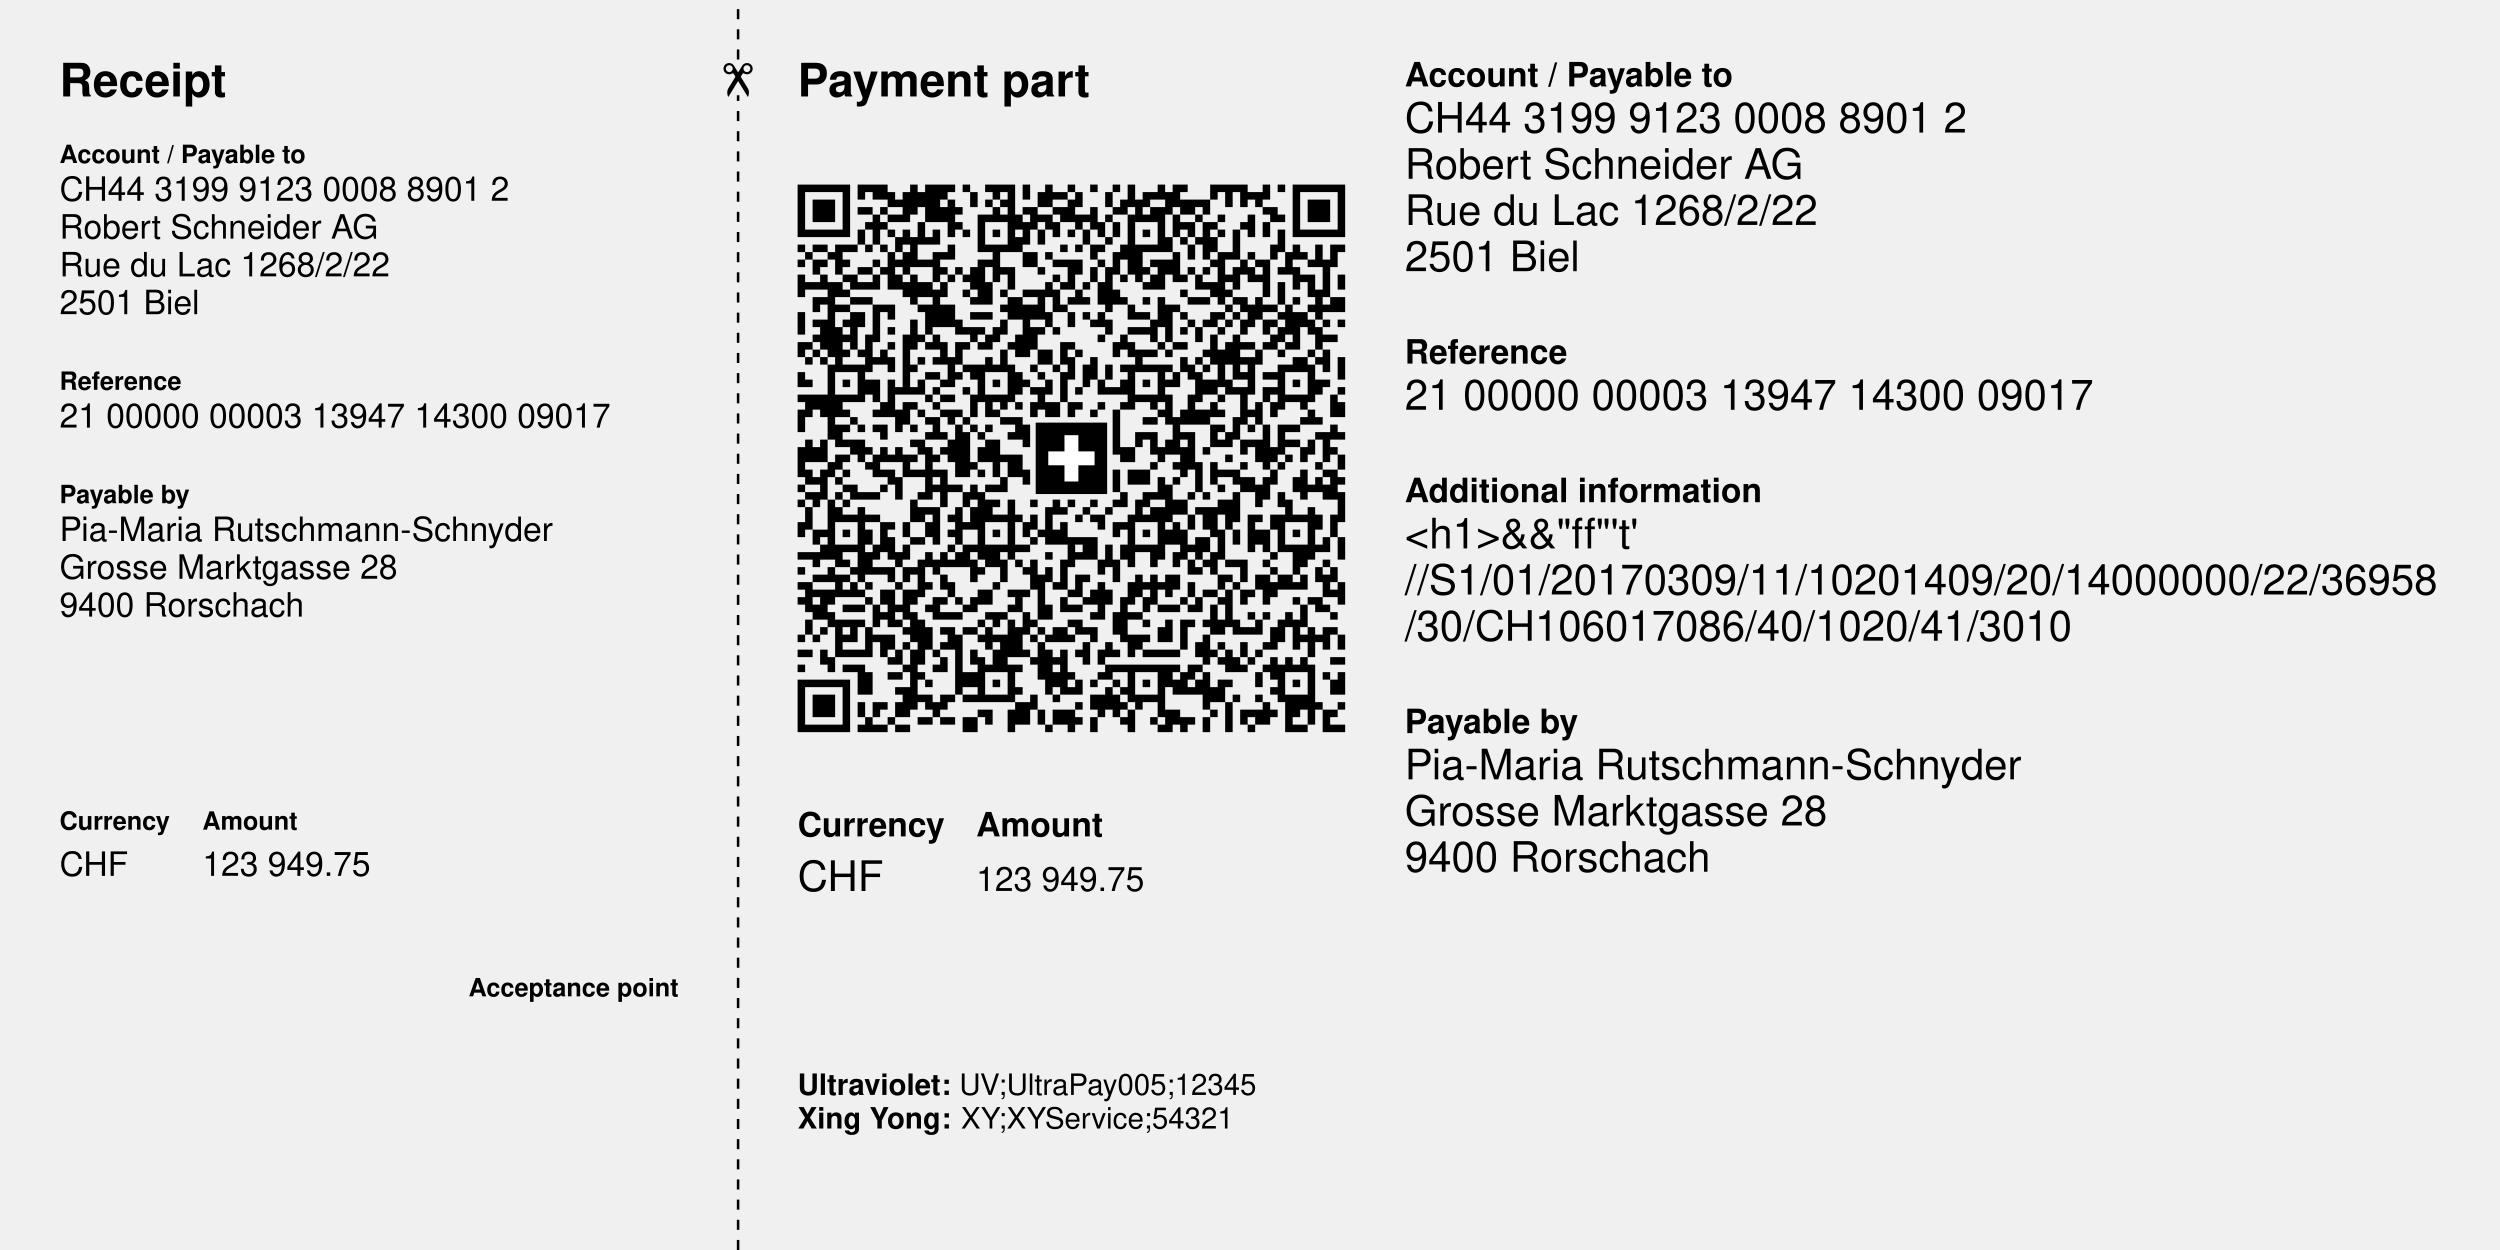
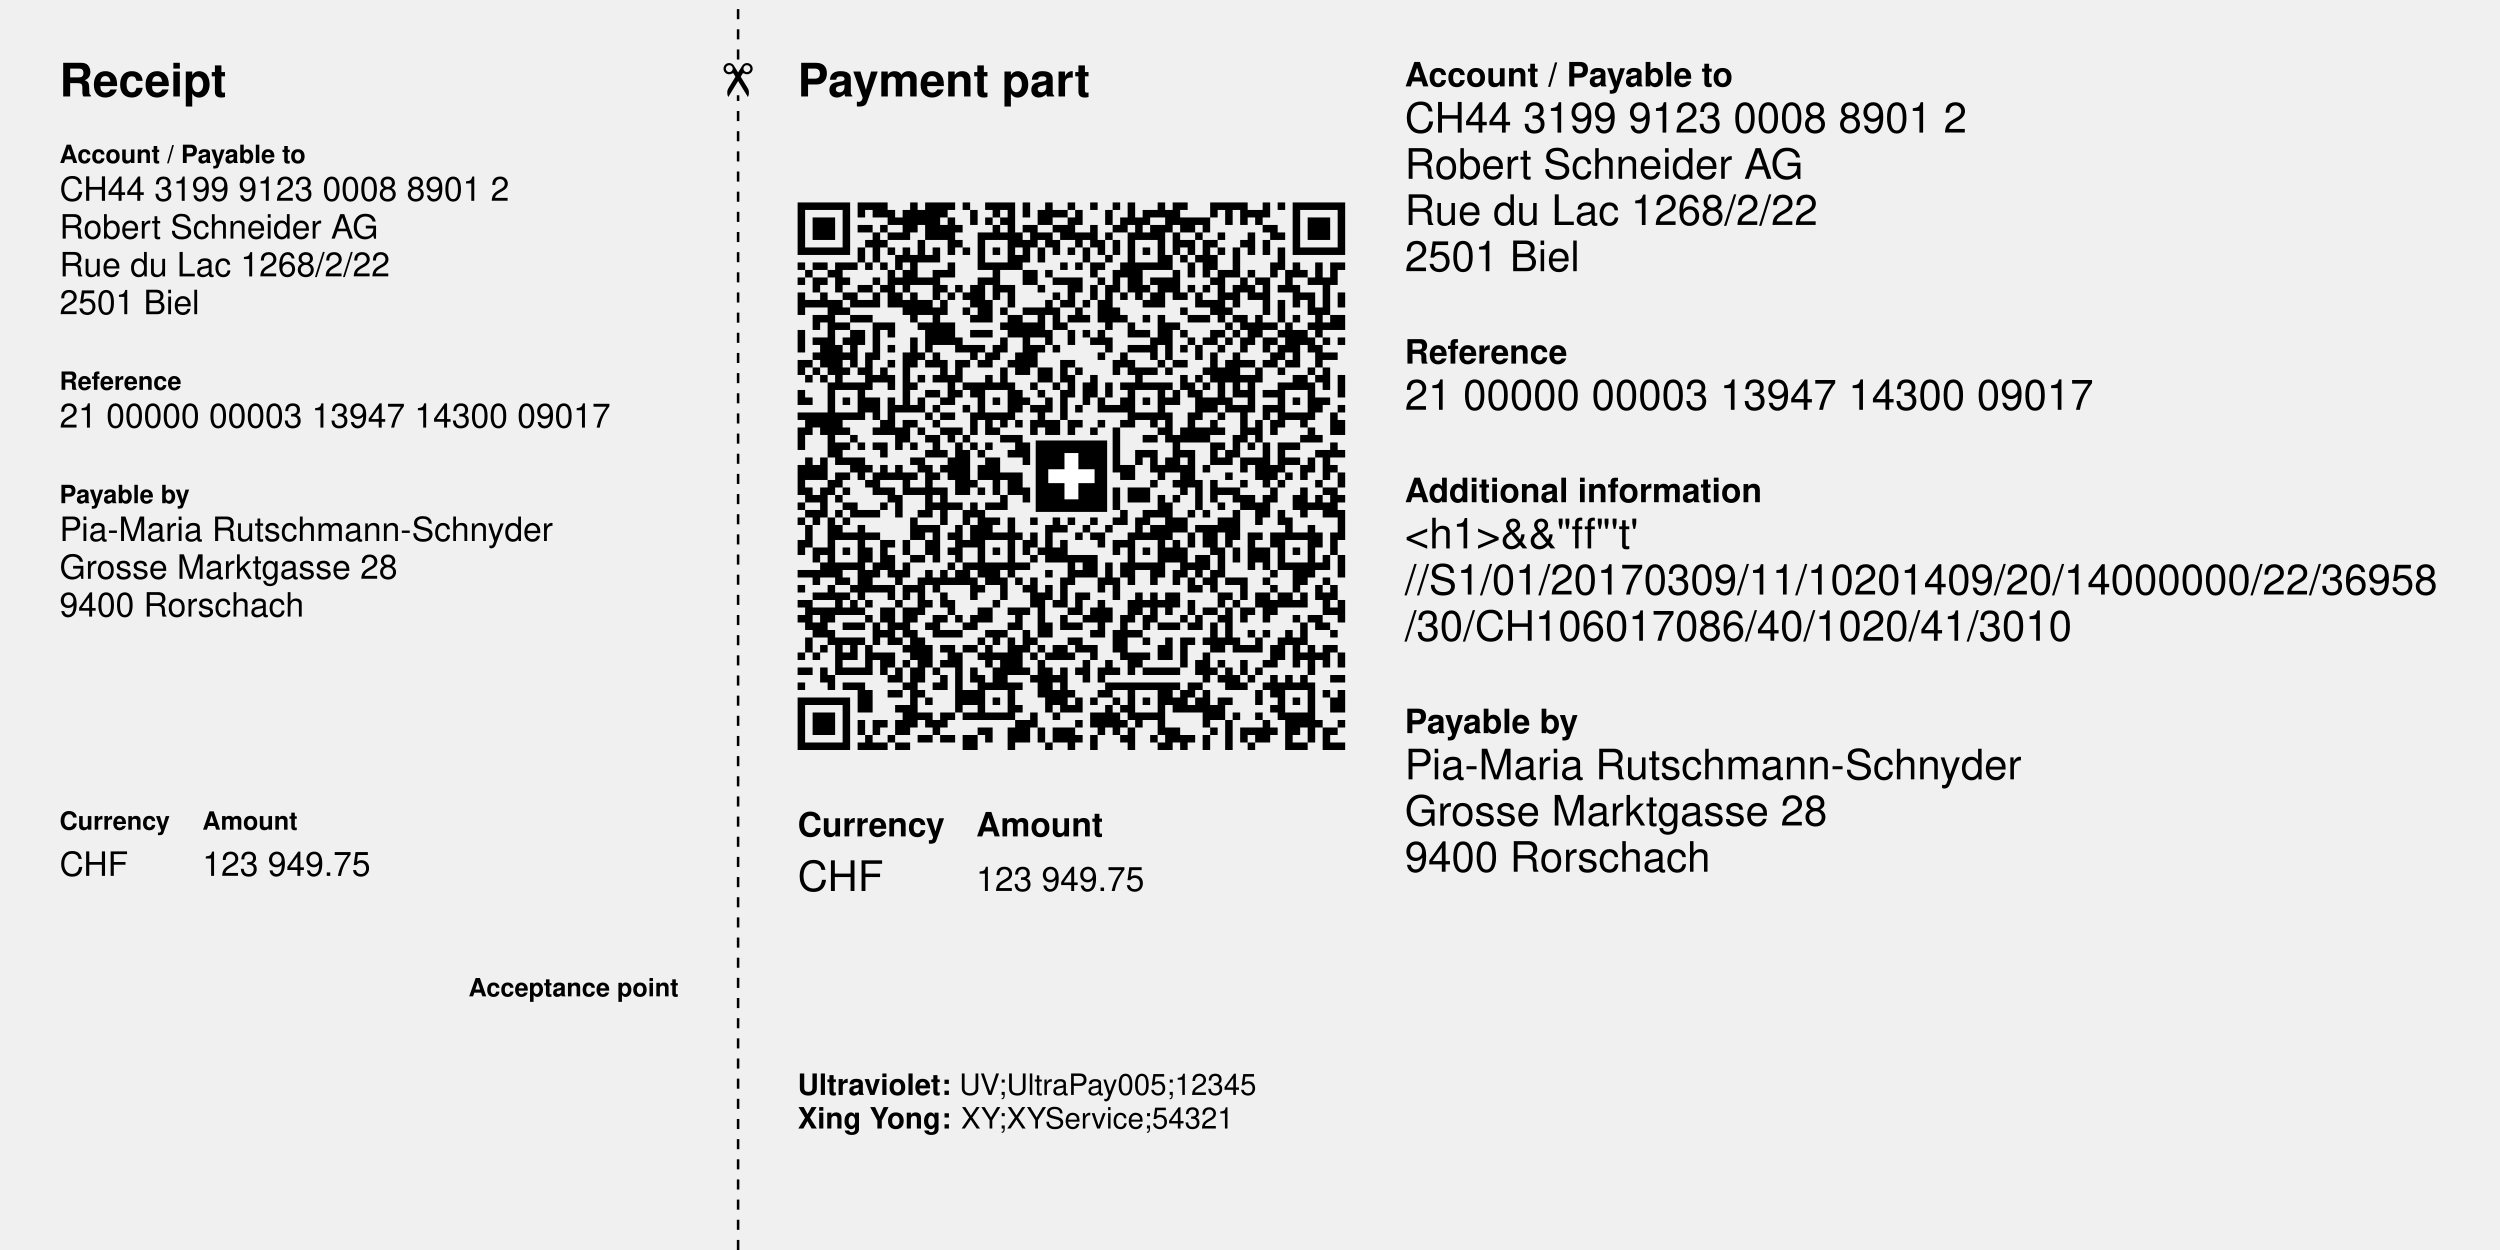
<svg xmlns="http://www.w3.org/2000/svg" width="210mm" height="105mm" version="1.1" viewBox="0 0 595.276 297.638">
  <g font-family="Helvetica,Arial,&quot;Liberation Sans&quot;" transform="translate(0 297.638)">
    <g transform="translate(189.921 0)">
      <text x="0" y="-274.665" font-size="11" font-weight="bold">Payment part</text>
    </g>
-     <g transform="translate(189.921 -123.307) scale(1.786)">
+     <g transform="translate(189.921 -119.055) scale(1.786)">
      <path d="M0,-73h7v1h-7zm8,0h4v1h-4zm7,0h1v4h-1zm2,0h2v5h-2zm2,0h2v1h-2zm3,0h1v1h-1z m3,0h4v1h-4zm5,0h1v2h-1zm3,0h1v3h-1zm3,0h1v1h-1zm3,0h1v1h-1zm3,0h1v1h-1z m2,0h1v3h-1zm4,0h1v2h-1zm2,0h1v3h-1zm1,0h1v1h-1zm4,0h5v1h-5zm7,0h1v2h-1z m2,0h1v1h-1zm2,0h7v1h-7zm-66,1h1v6h-1zm6,0h1v6h-1zm2,0h1v1h-1zm2,0h3v1h-3z m4,0h1v4h-1zm2,0h1v2h-1zm3,0h1v1h-1zm4,0h1v2h-1zm3,0h1v1h-1zm2,0h1v8h-1z m4,0h1v2h-1zm2,0h2v1h-2zm3,0h1v2h-1zm4,0h1v2h-1zm5,0h2v1h-2zm3,0h1v3h-1z m6,0h1v1h-1zm2,0h1v2h-1zm2,0h3v1h-3zm7,0h1v6h-1zm6,0h1v6h-1zm-70,1h3v3h-3z m10,0h2v1h-2zm8,0h1v5h-1zm5,0h1v1h-1zm2,0h1v1h-1zm9,0h1v3h-1zm7,0h1v2h-1z m2,0h1v3h-1zm1,0h1v1h-1zm5,0h4v1h-4zm8,0h1v1h-1zm2,0h1v1h-1zm7,0h3v3h-3z m-60,1h2v1h-2zm3,0h1v1h-1zm8,0h1v2h-1zm2,0h1v1h-1zm5,0h1v2h-1zm4,0h2v1h-2z m4,0h2v1h-2zm5,0h1v3h-1zm3,0h1v1h-1zm5,0h2v2h-2zm4,0h2v1h-2zm3,0h1v1h-1z m8,0h2v1h-2zm-52,1h1v4h-1zm2,0h2v1h-2zm12,0h1v5h-1zm1,0h1v1h-1zm2,0h1v1h-1z m2,0h1v2h-1zm2,0h3v1h-3zm4,0h1v1h-1zm2,0h2v1h-2zm4,0h1v1h-1zm3,0h1v8h-1z m2,0h1v1h-1zm4,0h1v3h-1zm3,0h1v1h-1zm3,0h1v1h-1zm4,0h1v3h-1zm3,0h2v1h-2z m-54,1h1v1h-1zm2,0h1v1h-1zm5,0h1v3h-1zm5,0h1v1h-1zm9,0h1v3h-1zm1,0h1v1h-1z m2,0h2v1h-2zm4,0h1v1h-1zm3,0h1v2h-1zm2,0h1v2h-1zm6,0h1v4h-1zm3,0h2v1h-2z m3,0h1v5h-1zm1,0h1v1h-1zm4,0h1v1h-1zm3,0h1v2h-1zm-61,1h5v1h-5zm7,0h1v2h-1z m4,0h1v1h-1zm2,0h1v2h-1zm4,0h1v2h-1zm4,0h1v1h-1zm4,0h1v1h-1zm6,0h1v2h-1z m2,0h1v1h-1zm2,0h1v1h-1zm2,0h1v2h-1zm8,0h1v1h-1zm6,0h1v1h-1zm4,0h1v1h-1z m2,0h1v4h-1zm6,0h1v3h-1zm3,0h5v1h-5zm-54,1h1v2h-1zm2,0h1v4h-1zm2,0h1v1h-1z m12,0h1v2h-1zm12,0h1v1h-1zm8,0h1v2h-1zm2,0h1v1h-1zm2,0h1v1h-1zm2,0h1v2h-1z m-55,1h1v1h-1zm2,0h2v1h-2zm3,0h1v4h-1zm1,0h2v1h-2zm3,0h1v1h-1zm2,0h1v1h-1z m9,0h1v2h-1zm5,0h3v1h-3zm10,0h1v1h-1zm2,0h1v1h-1zm2,0h2v1h-2zm4,0h1v2h-1z m2,0h1v5h-1zm1,0h2v1h-2zm6,0h1v2h-1zm11,0h1v2h-1zm3,0h1v2h-1zm3,0h1v3h-1z m2,0h1v3h-1zm1,0h1v1h-1zm-71,1h1v1h-1zm3,0h1v1h-1zm8,0h1v5h-1zm2,0h1v3h-1z m4,0h1v4h-1zm1,0h1v1h-1zm7,0h1v4h-1zm4,0h2v2h-2zm3,0h1v1h-1zm6,0h1v1h-1z m3,0h1v3h-1zm8,0h1v4h-1zm6,0h1v7h-1zm1,0h1v1h-1zm3,0h1v1h-1zm5,0h1v3h-1z m2,0h1v1h-1zm-67,1h1v1h-1zm2,0h2v1h-2zm4,0h1v1h-1zm4,0h1v1h-1zm3,0h1v1h-1z m3,0h2v1h-2zm8,0h1v6h-1zm1,0h1v1h-1zm9,0h4v1h-4zm6,0h1v1h-1zm7,0h3v1h-3z m8,0h1v1h-1zm4,0h1v2h-1zm2,0h2v1h-2zm7,0h1v1h-1zm2,0h1v5h-1zm-68,1h1v1h-1z m6,0h2v1h-2zm3,0h1v1h-1zm8,0h1v1h-1zm2,0h1v1h-1zm2,0h1v3h-1zm4,0h2v1h-2z m5,0h1v1h-1zm4,0h1v3h-1zm1,0h1v1h-1zm2,0h1v2h-1zm2,0h1v6h-1zm5,0h1v1h-1z m2,0h1v3h-1zm1,0h1v1h-1zm3,0h1v1h-1zm2,0h1v1h-1zm4,0h1v3h-1zm2,0h1v2h-1z m2,0h1v4h-1zm2,0h1v1h-1zm2,0h1v3h-1zm-66,1h1v3h-1zm3,0h1v2h-1zm3,0h2v1h-2z m4,0h1v2h-1zm3,0h1v2h-1zm2,0h1v4h-1zm5,0h1v1h-1zm2,0h1v1h-1zm6,0h1v2h-1z m6,0h1v1h-1zm9,0h1v1h-1zm4,0h1v2h-1zm4,0h1v1h-1zm2,0h1v2h-1zm4,0h1v1h-1z m4,0h1v1h-1zm6,0h2v1h-2zm5,0h1v2h-1zm-71,1h2v1h-2zm3,0h1v10h-1zm1,0h1v2h-1z m2,0h3v1h-3zm7,0h1v2h-1zm2,0h2v2h-2zm3,0h1v2h-1zm6,0h1v3h-1zm8,0h1v2h-1z m2,0h1v1h-1zm3,0h1v1h-1zm2,0h1v3h-1zm6,0h1v1h-1zm8,0h2v1h-2zm10,0h1v3h-1z m4,0h1v2h-1zm-62,1h1v1h-1zm12,0h1v5h-1zm4,0h1v1h-1zm5,0h1v1h-1zm3,0h3v1h-3z m4,0h1v3h-1zm3,0h1v2h-1zm5,0h1v2h-1zm9,0h1v1h-1zm4,0h1v1h-1zm2,0h1v1h-1z m12,0h1v4h-1zm-67,1h2v1h-2zm5,0h3v1h-3zm16,0h1v1h-1zm5,0h2v3h-2zm4,0h1v3h-1z m4,0h1v1h-1zm2,0h1v1h-1zm5,0h1v1h-1zm3,0h1v1h-1zm2,0h1v4h-1zm4,0h3v1h-3z m6,0h2v1h-2zm3,0h1v3h-1zm5,0h1v1h-1zm5,0h2v2h-2zm-69,1h1v1h-1zm3,0h2v1h-2z m5,0h1v5h-1zm1,0h2v1h-2zm5,0h2v1h-2zm3,0h2v3h-2zm8,0h1v1h-1zm3,0h1v7h-1z m1,0h1v2h-1zm4,0h1v1h-1zm9,0h1v2h-1zm5,0h1v5h-1zm1,0h1v1h-1zm7,0h1v1h-1z m2,0h2v1h-2zm3,0h2v1h-2zm3,0h1v4h-1zm3,0h1v1h-1zm2,0h1v1h-1zm-70,1h1v3h-1z m7,0h1v5h-1zm1,0h1v2h-1zm4,0h1v1h-1zm5,0h1v3h-1zm6,0h3v1h-3zm10,0h1v2h-1z m3,0h1v2h-1zm2,0h1v1h-1zm2,0h1v2h-1zm5,0h2v1h-2zm6,0h1v1h-1zm4,0h2v1h-2z m3,0h1v1h-1zm2,0h1v2h-1zm4,0h1v1h-1zm2,0h1v5h-1zm1,0h1v2h-1zm-65,1h2v1h-2z m4,0h1v1h-1zm9,0h1v4h-1zm6,0h1v2h-1zm6,0h1v2h-1zm12,0h1v1h-1zm2,0h1v2h-1z m6,0h1v3h-1zm5,0h1v1h-1zm2,0h2v1h-2zm3,0h1v1h-1zm2,0h1v2h-1zm3,0h2v1h-2z m6,0h1v2h-1zm2,0h1v1h-1zm2,0h1v1h-1zm-69,1h1v3h-1zm2,0h1v6h-1zm7,0h1v1h-1z m10,0h3v1h-3zm4,0h1v2h-1zm5,0h1v3h-1zm1,0h1v1h-1zm2,0h1v1h-1zm10,0h3v1h-3z m7,0h1v1h-1zm2,0h1v2h-1zm3,0h1v1h-1zm6,0h1v1h-1zm2,0h1v2h-1zm5,0h1v3h-1z m-67,1h1v1h-1zm4,0h1v1h-1zm3,0h1v5h-1zm5,0h1v8h-1zm2,0h1v1h-1zm2,0h1v2h-1z m5,0h1v1h-1zm2,0h1v2h-1zm4,0h1v3h-1zm11,0h1v1h-1zm3,0h1v2h-1zm12,0h1v4h-1z m3,0h1v6h-1zm5,0h1v2h-1zm7,0h2v1h-2zm-70,1h2v1h-2zm12,0h1v1h-1zm5,0h1v1h-1z m2,0h1v3h-1zm2,0h1v3h-1zm1,0h1v1h-1zm2,0h1v1h-1zm4,0h1v1h-1zm7,0h1v3h-1z m1,0h1v1h-1zm6,0h1v2h-1zm2,0h1v2h-1zm4,0h1v1h-1zm2,0h2v1h-2zm7,0h1v3h-1z m2,0h2v1h-2zm3,0h1v1h-1zm3,0h1v1h-1zm-65,1h1v1h-1zm2,0h1v1h-1zm4,0h1v1h-1z m2,0h1v1h-1zm3,0h1v2h-1zm16,0h1v3h-1zm5,0h2v2h-2zm5,0h1v1h-1zm8,0h3v1h-3z m4,0h1v1h-1zm5,0h1v1h-1zm2,0h1v5h-1zm5,0h1v2h-1zm3,0h1v1h-1zm4,0h1v1h-1z m2,0h1v3h-1zm-69,1h1v1h-1zm2,0h1v1h-1zm7,0h1v1h-1zm2,0h1v2h-1zm4,0h1v1h-1z m2,0h1v1h-1zm2,0h1v4h-1zm5,0h1v2h-1zm11,0h1v3h-1zm3,0h1v3h-1zm6,0h1v2h-1z m6,0h1v2h-1zm2,0h1v1h-1zm6,0h2v1h-2zm7,0h2v2h-2zm3,0h1v1h-1zm3,0h1v3h-1z m-68,1h1v10h-1zm2,0h3v1h-3zm9,0h1v1h-1zm7,0h3v1h-3zm4,0h1v1h-1zm2,0h1v5h-1z m3,0h1v1h-1zm3,0h1v1h-1zm4,0h1v3h-1zm3,0h1v2h-1zm2,0h2v1h-2zm3,0h4v1h-4z m6,0h1v2h-1zm2,0h1v1h-1zm6,0h1v4h-1zm4,0h1v6h-1zm1,0h1v1h-1zm3,0h1v5h-1z m-68,1h1v2h-1zm8,0h1v4h-1zm9,0h2v1h-2zm4,0h1v1h-1zm2,0h2v1h-2zm6,0h1v3h-1z m3,0h1v1h-1zm3,0h1v4h-1zm9,0h1v5h-1zm4,0h1v4h-1zm2,0h1v2h-1zm3,0h1v4h-1z m6,0h1v1h-1zm3,0h2v1h-2zm-61,1h1v1h-1zm5,0h1v1h-1zm3,0h2v2h-2zm3,0h1v5h-1z m4,0h1v2h-1zm3,0h1v1h-1zm5,0h1v3h-1zm2,0h1v1h-1zm4,0h1v1h-1zm3,0h1v2h-1z m7,0h1v2h-1zm3,0h1v2h-1zm3,0h1v1h-1zm3,0h1v1h-1zm5,0h2v2h-2zm3,0h1v2h-1z m9,0h1v1h-1zm3,0h2v1h-2zm-56,1h1v1h-1zm2,0h1v1h-1zm3,0h1v1h-1zm4,0h1v1h-1z m9,0h2v1h-2zm6,0h1v1h-1zm4,0h2v1h-2zm17,0h2v1h-2zm4,0h2v1h-2zm7,0h1v1h-1z m3,0h1v1h-1zm-72,1h4v1h-4zm5,0h3v1h-3zm5,0h1v1h-1zm7,0h1v1h-1zm2,0h2v1h-2z m4,0h1v3h-1zm2,0h3v1h-3zm7,0h1v2h-1zm13,0h3v1h-3zm4,0h1v4h-1zm3,0h1v4h-1z m4,0h1v1h-1zm3,0h1v4h-1zm3,0h1v1h-1zm3,0h3v1h-3zm6,0h1v3h-1zm-70,1h3v1h-3z m4,0h1v2h-1zm6,0h1v2h-1zm3,0h1v3h-1zm1,0h1v1h-1zm3,0h1v1h-1zm7,0h1v2h-1z m2,0h1v1h-1zm2,0h1v1h-1zm2,0h1v2h-1zm2,0h2v2h-2zm3,0h2v1h-2zm4,0h1v1h-1z m3,0h1v1h-1zm4,0h1v1h-1zm8,0h1v2h-1zm6,0h1v3h-1zm2,0h1v2h-1zm4,0h1v1h-1z m5,0h1v2h-1zm-72,1h1v3h-1zm1,0h1v1h-1zm2,0h1v1h-1zm3,0h1v1h-1zm4,0h1v1h-1z m3,0h1v3h-1zm3,0h1v1h-1zm3,0h3v1h-3zm7,0h1v1h-1zm10,0h1v1h-1zm3,0h1v1h-1z m3,0h1v6h-1zm6,0h1v1h-1zm3,0h1v2h-1zm2,0h2v2h-2zm3,0h1v1h-1zm4,0h1v1h-1z m8,0h1v2h-1zm-61,1h1v1h-1zm10,0h2v1h-2zm3,0h1v1h-1zm2,0h1v1h-1zm5,0h3v1h-3z m19,0h2v1h-2zm4,0h1v5h-1zm8,0h1v3h-1zm9,0h1v1h-1zm2,0h1v1h-1zm-64,1h1v3h-1z m1,0h1v1h-1zm2,0h1v1h-1zm2,0h2v1h-2zm5,0h1v1h-1zm3,0h1v2h-1zm3,0h1v7h-1z m2,0h1v1h-1zm2,0h1v1h-1zm4,0h2v2h-2zm26,0h1v3h-1zm1,0h1v1h-1zm4,0h1v1h-1z m2,0h1v6h-1zm2,0h1v4h-1zm1,0h2v1h-2zm6,0h1v2h-1zm-60,1h1v1h-1zm6,0h1v1h-1z m2,0h1v1h-1zm3,0h1v6h-1zm2,0h1v1h-1zm4,0h1v1h-1zm17,0h3v1h-3zm6,0h2v1h-2z m6,0h1v2h-1zm12,0h2v1h-2zm3,0h1v1h-1zm-71,1h1v3h-1zm2,0h1v3h-1zm3,0h3v1h-3z m9,0h2v1h-2zm5,0h1v3h-1zm5,0h2v3h-2zm5,0h1v1h-1zm15,0h1v1h-1zm2,0h1v2h-1z m2,0h1v2h-1zm3,0h1v4h-1zm4,0h1v1h-1zm3,0h3v1h-3zm6,0h2v1h-2zm3,0h1v2h-1z m2,0h1v3h-1zm-70,1h1v4h-1zm2,0h1v2h-1zm5,0h3v1h-3zm4,0h1v2h-1zm2,0h1v2h-1z m3,0h2v1h-2zm3,0h1v1h-1zm5,0h1v2h-1zm19,0h2v2h-2zm5,0h1v2h-1zm3,0h1v4h-1z m3,0h1v1h-1zm5,0h1v1h-1zm2,0h1v2h-1zm2,0h1v2h-1zm4,0h1v2h-1zm4,0h1v1h-1z m-66,1h2v1h-2zm3,0h1v1h-1zm2,0h1v3h-1zm2,0h1v1h-1zm2,0h1v3h-1zm1,0h1v1h-1z m2,0h1v6h-1zm1,0h1v1h-1zm9,0h3v1h-3zm30,0h1v1h-1zm8,0h1v1h-1zm7,0h1v2h-1z m-68,1h2v1h-2zm5,0h1v1h-1zm14,0h1v1h-1zm3,0h1v2h-1zm2,0h2v2h-2zm19,0h1v1h-1z m3,0h1v1h-1zm3,0h1v4h-1zm2,0h1v3h-1zm4,0h1v1h-1zm5,0h1v1h-1zm5,0h1v1h-1z m-68,1h1v2h-1zm2,0h1v4h-1zm1,0h1v1h-1zm2,0h1v1h-1zm5,0h2v1h-2zm4,0h2v1h-2z m3,0h2v1h-2zm6,0h1v1h-1zm6,0h1v2h-1zm12,0h1v3h-1zm2,0h3v2h-3zm12,0h3v1h-3z m7,0h1v2h-1zm4,0h1v4h-1zm3,0h2v1h-2zm-68,1h1v1h-1zm3,0h1v1h-1zm7,0h2v1h-2z m7,0h1v4h-1zm8,0h1v2h-1zm21,0h1v3h-1zm2,0h1v1h-1zm8,0h3v1h-3zm4,0h1v3h-1z m4,0h1v2h-1zm3,0h1v2h-1zm2,0h1v3h-1zm1,0h1v1h-1zm-72,1h1v1h-1zm6,0h2v1h-2z m5,0h1v1h-1zm2,0h1v2h-1zm5,0h1v1h-1zm2,0h2v1h-2zm3,0h1v2h-1zm2,0h2v1h-2z m24,0h1v5h-1zm7,0h1v1h-1zm3,0h3v1h-3zm9,0h1v1h-1zm2,0h1v2h-1zm-69,1h2v1h-2z m4,0h1v1h-1zm2,0h4v1h-4zm9,0h1v1h-1zm6,0h1v2h-1zm2,0h1v9h-1zm19,0h1v2h-1z m3,0h2v1h-2zm6,0h1v1h-1zm2,0h1v1h-1zm4,0h1v4h-1zm3,0h1v2h-1zm3,0h1v2h-1z m8,0h1v4h-1zm-72,1h1v1h-1zm2,0h1v1h-1zm2,0h1v8h-1zm2,0h1v1h-1zm9,0h1v3h-1z m10,0h1v3h-1zm1,0h1v1h-1zm2,0h1v8h-1zm3,0h1v1h-1zm3,0h1v2h-1zm2,0h1v1h-1z m3,0h1v1h-1zm3,0h1v1h-1zm3,0h1v3h-1zm1,0h1v1h-1zm4,0h2v2h-2zm6,0h2v2h-2z m9,0h1v3h-1zm-64,1h1v3h-1zm4,0h1v2h-1zm3,0h1v10h-1zm8,0h3v1h-3zm5,0h1v5h-1z m2,0h1v3h-1zm10,0h1v5h-1zm2,0h1v1h-1zm3,0h1v1h-1zm3,0h1v1h-1zm6,0h2v2h-2z m6,0h3v1h-3zm15,0h1v7h-1zm-62,1h2v1h-2zm3,0h2v1h-2zm7,0h1v1h-1zm2,0h1v4h-1z m2,0h1v1h-1zm6,0h2v1h-2zm3,0h1v1h-1zm2,0h1v2h-1zm6,0h1v1h-1zm2,0h2v1h-2z m5,0h1v7h-1zm2,0h1v1h-1zm6,0h1v2h-1zm2,0h2v2h-2zm3,0h1v2h-1zm3,0h1v5h-1z m1,0h1v1h-1zm2,0h2v2h-2zm3,0h2v1h-2zm3,0h1v2h-1zm2,0h1v3h-1zm-71,1h1v2h-1z m11,0h1v4h-1zm1,0h1v1h-1zm2,0h1v2h-1zm3,0h1v2h-1zm5,0h1v1h-1zm8,0h1v2h-1z m5,0h1v3h-1zm5,0h1v1h-1zm2,0h2v1h-2zm6,0h1v5h-1zm2,0h1v3h-1zm-48,1h2v1h-2z m4,0h1v1h-1zm3,0h1v2h-1zm11,0h1v1h-1zm6,0h1v1h-1zm6,0h1v1h-1zm2,0h1v2h-1z m8,0h1v1h-1zm4,0h1v1h-1zm3,0h1v2h-1zm2,0h1v4h-1zm4,0h2v1h-2zm3,0h1v2h-1z m3,0h2v2h-2zm3,0h1v3h-1zm2,0h1v1h-1zm-64,1h1v1h-1zm10,0h1v3h-1zm3,0h2v1h-2z m16,0h1v1h-1zm5,0h4v1h-4zm17,0h2v2h-2zm3,0h1v3h-1zm14,0h1v2h-1zm2,0h1v3h-1z m-69,1h1v2h-1zm2,0h3v1h-3zm5,0h1v2h-1zm4,0h1v2h-1zm6,0h1v1h-1zm2,0h1v3h-1z m1,0h1v1h-1zm2,0h2v3h-2zm2,0h1v1h-1zm2,0h2v1h-2zm7,0h1v3h-1zm2,0h2v2h-2z m3,0h1v3h-1zm2,0h1v2h-1zm2,0h3v1h-3zm7,0h1v1h-1zm10,0h1v1h-1zm3,0h3v1h-3z m4,0h1v1h-1zm-69,1h3v1h-3zm5,0h1v2h-1zm4,0h1v3h-1zm4,0h1v2h-1zm4,0h1v2h-1z m2,0h1v2h-1zm2,0h1v2h-1zm12,0h1v1h-1zm4,0h1v1h-1zm10,0h1v2h-1zm3,0h1v2h-1z m3,0h1v1h-1zm2,0h1v3h-1zm8,0h1v1h-1zm3,0h2v2h-2zm-64,1h1v1h-1zm4,0h1v1h-1z m10,0h1v5h-1zm2,0h1v2h-1zm2,0h1v1h-1zm3,0h1v3h-1zm4,0h1v3h-1zm2,0h1v1h-1z m2,0h1v4h-1zm4,0h1v4h-1zm5,0h1v2h-1zm2,0h1v3h-1zm10,0h1v2h-1zm2,0h1v1h-1z m3,0h3v1h-3zm5,0h1v1h-1zm8,0h1v1h-1zm-70,1h1v1h-1zm4,0h1v2h-1zm3,0h1v1h-1z m3,0h3v1h-3zm4,0h2v1h-2zm10,0h1v1h-1zm6,0h1v1h-1zm3,0h1v2h-1zm20,0h1v1h-1z m6,0h1v2h-1zm4,0h1v1h-1zm3,0h1v1h-1zm3,0h1v2h-1zm2,0h1v2h-1zm-69,1h2v1h-2z m3,0h1v3h-1zm1,0h1v1h-1zm6,0h1v1h-1zm2,0h1v1h-1zm5,0h1v2h-1zm13,0h1v6h-1z m5,0h1v3h-1zm1,0h1v1h-1zm7,0h1v3h-1zm2,0h1v4h-1zm2,0h2v2h-2zm7,0h2v1h-2z m5,0h2v2h-2zm3,0h2v2h-2zm3,0h1v2h-1zm3,0h1v3h-1zm-70,1h2v1h-2zm7,0h1v2h-1z m2,0h1v1h-1zm4,0h1v1h-1zm4,0h1v1h-1zm3,0h1v2h-1zm6,0h1v1h-1zm8,0h1v1h-1z m6,0h1v5h-1zm4,0h1v3h-1zm2,0h1v1h-1zm2,0h1v1h-1zm4,0h1v2h-1zm4,0h1v1h-1z m2,0h1v1h-1zm5,0h1v2h-1zm3,0h1v1h-1zm6,0h1v3h-1zm-71,1h4v1h-4zm5,0h1v1h-1z m2,0h1v1h-1zm3,0h2v2h-2zm3,0h2v2h-2zm10,0h2v2h-2zm4,0h3v1h-3zm8,0h1v1h-1z m3,0h1v2h-1zm2,0h1v2h-1zm8,0h1v1h-1zm5,0h2v1h-2zm3,0h1v5h-1zm2,0h2v1h-2z m3,0h1v2h-1zm9,0h1v1h-1zm-71,1h2v1h-2zm3,0h1v3h-1zm1,0h1v1h-1zm5,0h1v1h-1z m9,0h1v3h-1zm1,0h1v1h-1zm2,0h1v1h-1zm2,0h1v2h-1zm6,0h1v2h-1zm6,0h1v2h-1z m3,0h1v1h-1zm5,0h1v6h-1zm3,0h1v2h-1zm5,0h1v1h-1zm2,0h1v2h-1zm3,0h1v1h-1z m3,0h1v1h-1zm7,0h1v1h-1zm2,0h2v1h-2zm-67,1h2v1h-2zm5,0h3v1h-3zm4,0h1v3h-1z m2,0h3v1h-3zm5,0h1v1h-1zm5,0h1v1h-1zm6,0h1v1h-1zm5,0h1v2h-1zm3,0h2v1h-2z m12,0h3v1h-3zm4,0h1v1h-1zm3,0h1v4h-1zm12,0h1v3h-1zm2,0h2v1h-2zm-67,1h1v1h-1z m2,0h1v2h-1zm7,0h2v1h-2zm3,0h2v1h-2zm5,0h3v1h-3zm6,0h3v1h-3zm5,0h1v3h-1z m9,0h1v1h-1zm3,0h1v3h-1zm2,0h2v1h-2zm16,0h1v1h-1zm2,0h1v1h-1zm3,0h1v2h-1z m6,0h1v1h-1zm-70,1h1v2h-1zm4,0h1v5h-1zm1,0h3v1h-3zm6,0h2v1h-2zm3,0h2v3h-2z m9,0h1v1h-1zm2,0h1v1h-1zm2,0h1v5h-1zm3,0h1v1h-1zm5,0h2v1h-2zm10,0h1v1h-1z m3,0h1v3h-1zm2,0h1v4h-1zm1,0h1v1h-1zm2,0h1v1h-1zm2,0h1v2h-1zm2,0h1v2h-1z m3,0h1v2h-1zm3,0h1v3h-1zm2,0h1v4h-1zm-63,1h1v1h-1zm4,0h1v2h-1zm2,0h1v4h-1z m5,0h1v1h-1zm3,0h1v3h-1zm2,0h2v1h-2zm3,0h2v1h-2zm3,0h1v3h-1zm4,0h1v4h-1z m3,0h1v1h-1zm2,0h2v2h-2zm3,0h3v1h-3zm11,0h1v2h-1zm11,0h2v1h-2zm4,0h1v3h-1z m5,0h1v4h-1zm2,0h1v3h-1zm1,0h1v1h-1zm-71,1h1v1h-1zm2,0h1v1h-1zm4,0h1v1h-1z m4,0h3v1h-3zm10,0h2v2h-2zm4,0h1v1h-1zm2,0h2v1h-2zm5,0h1v1h-1zm2,0h1v1h-1z m3,0h1v1h-1zm3,0h1v1h-1zm5,0h2v2h-2zm2,0h1v1h-1zm8,0h1v4h-1zm13,0h1v1h-1z m2,0h1v1h-1zm3,0h1v2h-1zm-61,1h2v1h-2zm3,0h1v1h-1zm2,0h1v3h-1zm3,0h1v1h-1z m8,0h1v4h-1zm5,0h1v5h-1zm6,0h1v3h-1zm3,0h1v2h-1zm12,0h1v2h-1zm3,0h1v1h-1z m3,0h1v2h-1zm3,0h1v1h-1zm-62,1h2v1h-2zm3,0h1v2h-1zm3,0h3v1h-3zm5,0h1v1h-1z m2,0h1v2h-1zm2,0h1v8h-1zm3,0h1v1h-1zm3,0h1v6h-1zm2,0h1v2h-1zm3,0h1v3h-1z m4,0h1v1h-1zm3,0h1v6h-1zm2,0h1v6h-1zm2,0h1v1h-1zm3,0h1v2h-1zm2,0h1v1h-1z m2,0h1v1h-1zm2,0h5v1h-5zm9,0h1v1h-1zm2,0h1v3h-1zm4,0h1v1h-1zm-57,1h1v2h-1z m8,0h1v1h-1zm7,0h1v2h-1zm5,0h1v6h-1zm7,0h1v1h-1zm3,0h1v1h-1zm22,0h1v1h-1z m2,0h1v2h-1zm2,0h1v1h-1zm3,0h1v3h-1zm2,0h1v2h-1zm2,0h1v2h-1zm4,0h2v1h-2z m-71,1h1v1h-1zm6,0h3v1h-3zm8,0h1v1h-1zm4,0h1v1h-1zm7,0h1v1h-1zm3,0h1v5h-1z m1,0h1v1h-1zm12,0h10v1h-10zm11,0h2v1h-2zm7,0h1v1h-1zm3,0h1v1h-1zm2,0h1v5h-1z m2,0h1v1h-1zm2,0h1v8h-1zm-60,1h2v3h-2zm4,0h2v1h-2zm4,0h1v1h-1zm6,0h2v2h-2z m12,0h1v2h-1zm2,0h1v1h-1zm4,0h2v1h-2zm4,0h1v4h-1zm4,0h1v6h-1zm1,0h1v2h-1z m2,0h1v3h-1zm1,0h1v1h-1zm2,0h1v5h-1zm7,0h1v2h-1zm9,0h1v1h-1zm2,0h1v3h-1z m-72,1h7v1h-7zm17,0h1v1h-1zm9,0h1v1h-1zm11,0h1v2h-1zm2,0h1v1h-1zm3,0h1v1h-1z m4,0h1v1h-1zm4,0h1v2h-1zm3,0h1v2h-1zm3,0h1v3h-1zm1,0h1v1h-1zm9,0h1v1h-1z m5,0h1v2h-1zm-71,1h1v6h-1zm6,0h1v6h-1zm7,0h2v1h-2zm16,0h1v1h-1zm7,0h1v1h-1z m5,0h1v3h-1zm2,0h1v1h-1zm9,0h1v1h-1zm3,0h1v2h-1zm8,0h1v1h-1zm-61,1h3v3h-3z m12,0h1v3h-1zm2,0h2v1h-2zm3,0h2v1h-2zm3,0h2v1h-2zm3,0h3v1h-3zm6,0h1v2h-1z m3,0h1v1h-1zm5,0h2v2h-2zm3,0h1v3h-1zm3,0h3v1h-3zm13,0h1v1h-1zm3,0h1v1h-1z m4,0h3v2h-3zm-57,1h1v2h-1zm2,0h2v1h-2zm3,0h1v2h-1zm4,0h3v1h-3zm12,0h2v3h-2z m8,0h1v1h-1zm6,0h1v1h-1zm2,0h1v1h-1zm12,0h1v4h-1zm5,0h1v3h-1zm7,0h1v1h-1z m3,0h1v1h-1zm-62,1h1v1h-1zm8,0h1v1h-1zm6,0h2v1h-2zm4,0h1v3h-1zm4,0h1v2h-1z m2,0h3v2h-3zm6,0h1v1h-1zm4,0h1v3h-1zm5,0h2v2h-2zm6,0h1v1h-1zm4,0h3v1h-3z m4,0h1v1h-1zm2,0h1v3h-1zm1,0h1v1h-1zm4,0h1v3h-1zm1,0h1v1h-1zm-62,1h1v2h-1z m3,0h1v1h-1zm4,0h2v1h-2zm3,0h2v1h-2zm3,0h2v2h-2zm3,0h1v1h-1zm12,0h1v1h-1z m2,0h1v2h-1zm4,0h1v1h-1zm4,0h1v1h-1zm4,0h2v1h-2zm3,0h1v2h-1zm5,0h1v1h-1z m2,0h1v1h-1zm-60,1h5v1h-5zm7,0h1v1h-1zm2,0h2v1h-2zm3,0h2v1h-2zm20,0h1v1h-1z m3,0h1v1h-1zm12,0h2v1h-2zm3,0h1v1h-1zm9,0h1v1h-1zm6,0h2v1h-2zm5,0h2v1h-2z" fill="#000000" />
    </g>
-     <g transform="translate(189.921 -123.307)">
+     <g transform="translate(189.921 -119.055)">
      <path d="M56.693,-73.701h17.008v17.008h-17.008z" fill="#000000" />
      <path d="M63.543,-70.709h3.307v11.024h-3.307zm-3.858,3.858h11.024v3.307h-11.024z" fill="#FFFFFF" />
    </g>
    <g transform="translate(189.921 0)">
      <text x="0" y="-98.482" font-size="8" font-weight="bold">Currency</text>
      <text x="0" y="-85.482" font-size="10">CHF</text>
      <text x="42.52" y="-98.482" font-size="8" font-weight="bold">Amount</text>
      <text x="42.52" y="-85.482" font-size="8">123 949.75</text>
    </g>
    <g transform="translate(334.488 0)">
      <text x="0" y="-277.065" font-size="8" font-weight="bold">Account / Payable to</text>
      <text x="0" y="-266.065" font-size="10">CH44 3199 9123 0008 8901 2</text>
      <text x="0" y="-255.065" font-size="10">Robert Schneider AG</text>
      <text x="0" y="-244.065" font-size="10">Rue du Lac 1268/2/22</text>
      <text x="0" y="-233.065" font-size="10">2501 Biel</text>
      <text x="0" y="-211.065" font-size="8" font-weight="bold">Reference</text>
      <text x="0" y="-200.065" font-size="10">21 00000 00003 13947 14300 09017</text>
      <text x="0" y="-178.065" font-size="8" font-weight="bold">Additional information</text>
      <text x="0" y="-167.065" font-size="10">&lt;h1&gt;&amp;&amp;"ff"'t'</text>
      <text x="0" y="-156.065" font-size="10">//S1/01/20170309/11/10201409/20/14000000/22/36958</text>
      <text x="0" y="-145.065" font-size="10">/30/CH106017086/40/1020/41/3010</text>
      <text x="0" y="-123.065" font-size="8" font-weight="bold">Payable by</text>
      <text x="0" y="-112.065" font-size="10">Pia-Maria Rutschmann-Schnyder</text>
      <text x="0" y="-101.065" font-size="10">Grosse Marktgasse 28</text>
      <text x="0" y="-90.065" font-size="10">9400 Rorschach</text>
    </g>
    <g transform="translate(189.921 0)">
      <text x="0" y="-36.92" font-size="7" font-weight="bold">Ultraviolet: </text>
      <text x="38.507" y="-36.92" font-size="7">UV;UltraPay005;12345</text>
      <text x="0" y="-28.92" font-size="7" font-weight="bold">Xing Yong: </text>
      <text x="38.892" y="-28.92" font-size="7">XY;XYService;54321</text>
    </g>
    <g transform="translate(14.173 0)">
      <text x="0" y="-274.665" font-size="11" font-weight="bold">Receipt</text>
      <text x="0" y="-258.822" font-size="6" font-weight="bold">Account / Payable to</text>
      <text x="0" y="-249.822" font-size="8">CH44 3199 9123 0008 8901 2</text>
      <text x="0" y="-240.822" font-size="8">Robert Schneider AG</text>
      <text x="0" y="-231.822" font-size="8">Rue du Lac 1268/2/22</text>
      <text x="0" y="-222.822" font-size="8">2501 Biel</text>
      <text x="0" y="-204.822" font-size="6" font-weight="bold">Reference</text>
      <text x="0" y="-195.822" font-size="8">21 00000 00003 13947 14300 09017</text>
      <text x="0" y="-177.822" font-size="6" font-weight="bold">Payable by</text>
      <text x="0" y="-168.822" font-size="8">Pia-Maria Rutschmann-Schnyder</text>
      <text x="0" y="-159.822" font-size="8">Grosse Marktgasse 28</text>
      <text x="0" y="-150.822" font-size="8">9400 Rorschach</text>
      <text x="0" y="-100.082" font-size="6" font-weight="bold">Currency</text>
      <text x="0" y="-89.082" font-size="8">CHF</text>
      <text x="34.016" y="-100.082" font-size="6" font-weight="bold">Amount</text>
      <text x="34.016" y="-89.082" font-size="8">123 949.75</text>
      <text x="97.392" y="-60.397" font-size="6" font-weight="bold">Acceptance point</text>
    </g>
    <path d="M175.748,0l0,-274.961m0,-8.504l0,-14.173" stroke="#000000" stroke-width="0.6" stroke-dasharray="2.4" fill="none" />
    <g transform="translate(172.687 -274.535) scale(0.006)">
      <path d="M131.754,-359.388c-33.041,54.539,-52.384,110.154,-52.384,192.144c0,62.702,15.27,120.654,41.122,167.596l567.598,-926.232c10.25,-16.724,34.279,-23.091,63.969,-5.805c33.06,19.242,71.495,30.268,112.507,30.268 c123.676,0,223.937,-100.261,223.937,-223.937c0,-123.676,-100.261,-223.937,-223.937,-223.937c-76.348,0,-143.773,38.208,-184.195,96.548l-548.617,893.353zm728.561,-904.861c75.929,0,137.48,61.551,137.48,137.48 c0,75.929,-61.551,137.48,-137.48,137.48c-75.929,0,-137.48,-61.551,-137.48,-137.48c0,-75.929,61.551,-137.48,137.48,-137.48z" fill="#000000" />
    </g>
    <g transform="translate(178.809 -274.535) scale(-0.006 0.006)">
      <path d="M131.754,-359.388c-33.041,54.539,-52.384,110.154,-52.384,192.144c0,62.702,15.27,120.654,41.122,167.596l567.598,-926.232c10.25,-16.724,34.279,-23.091,63.969,-5.805c33.06,19.242,71.495,30.268,112.507,30.268 c123.676,0,223.937,-100.261,223.937,-223.937c0,-123.676,-100.261,-223.937,-223.937,-223.937c-76.348,0,-143.773,38.208,-184.195,96.548l-548.617,893.353zm728.561,-904.861c75.929,0,137.48,61.551,137.48,137.48 c0,75.929,-61.551,137.48,-137.48,137.48c-75.929,0,-137.48,-61.551,-137.48,-137.48c0,-75.929,61.551,-137.48,137.48,-137.48z" fill="#000000" />
    </g>
  </g>
</svg>
